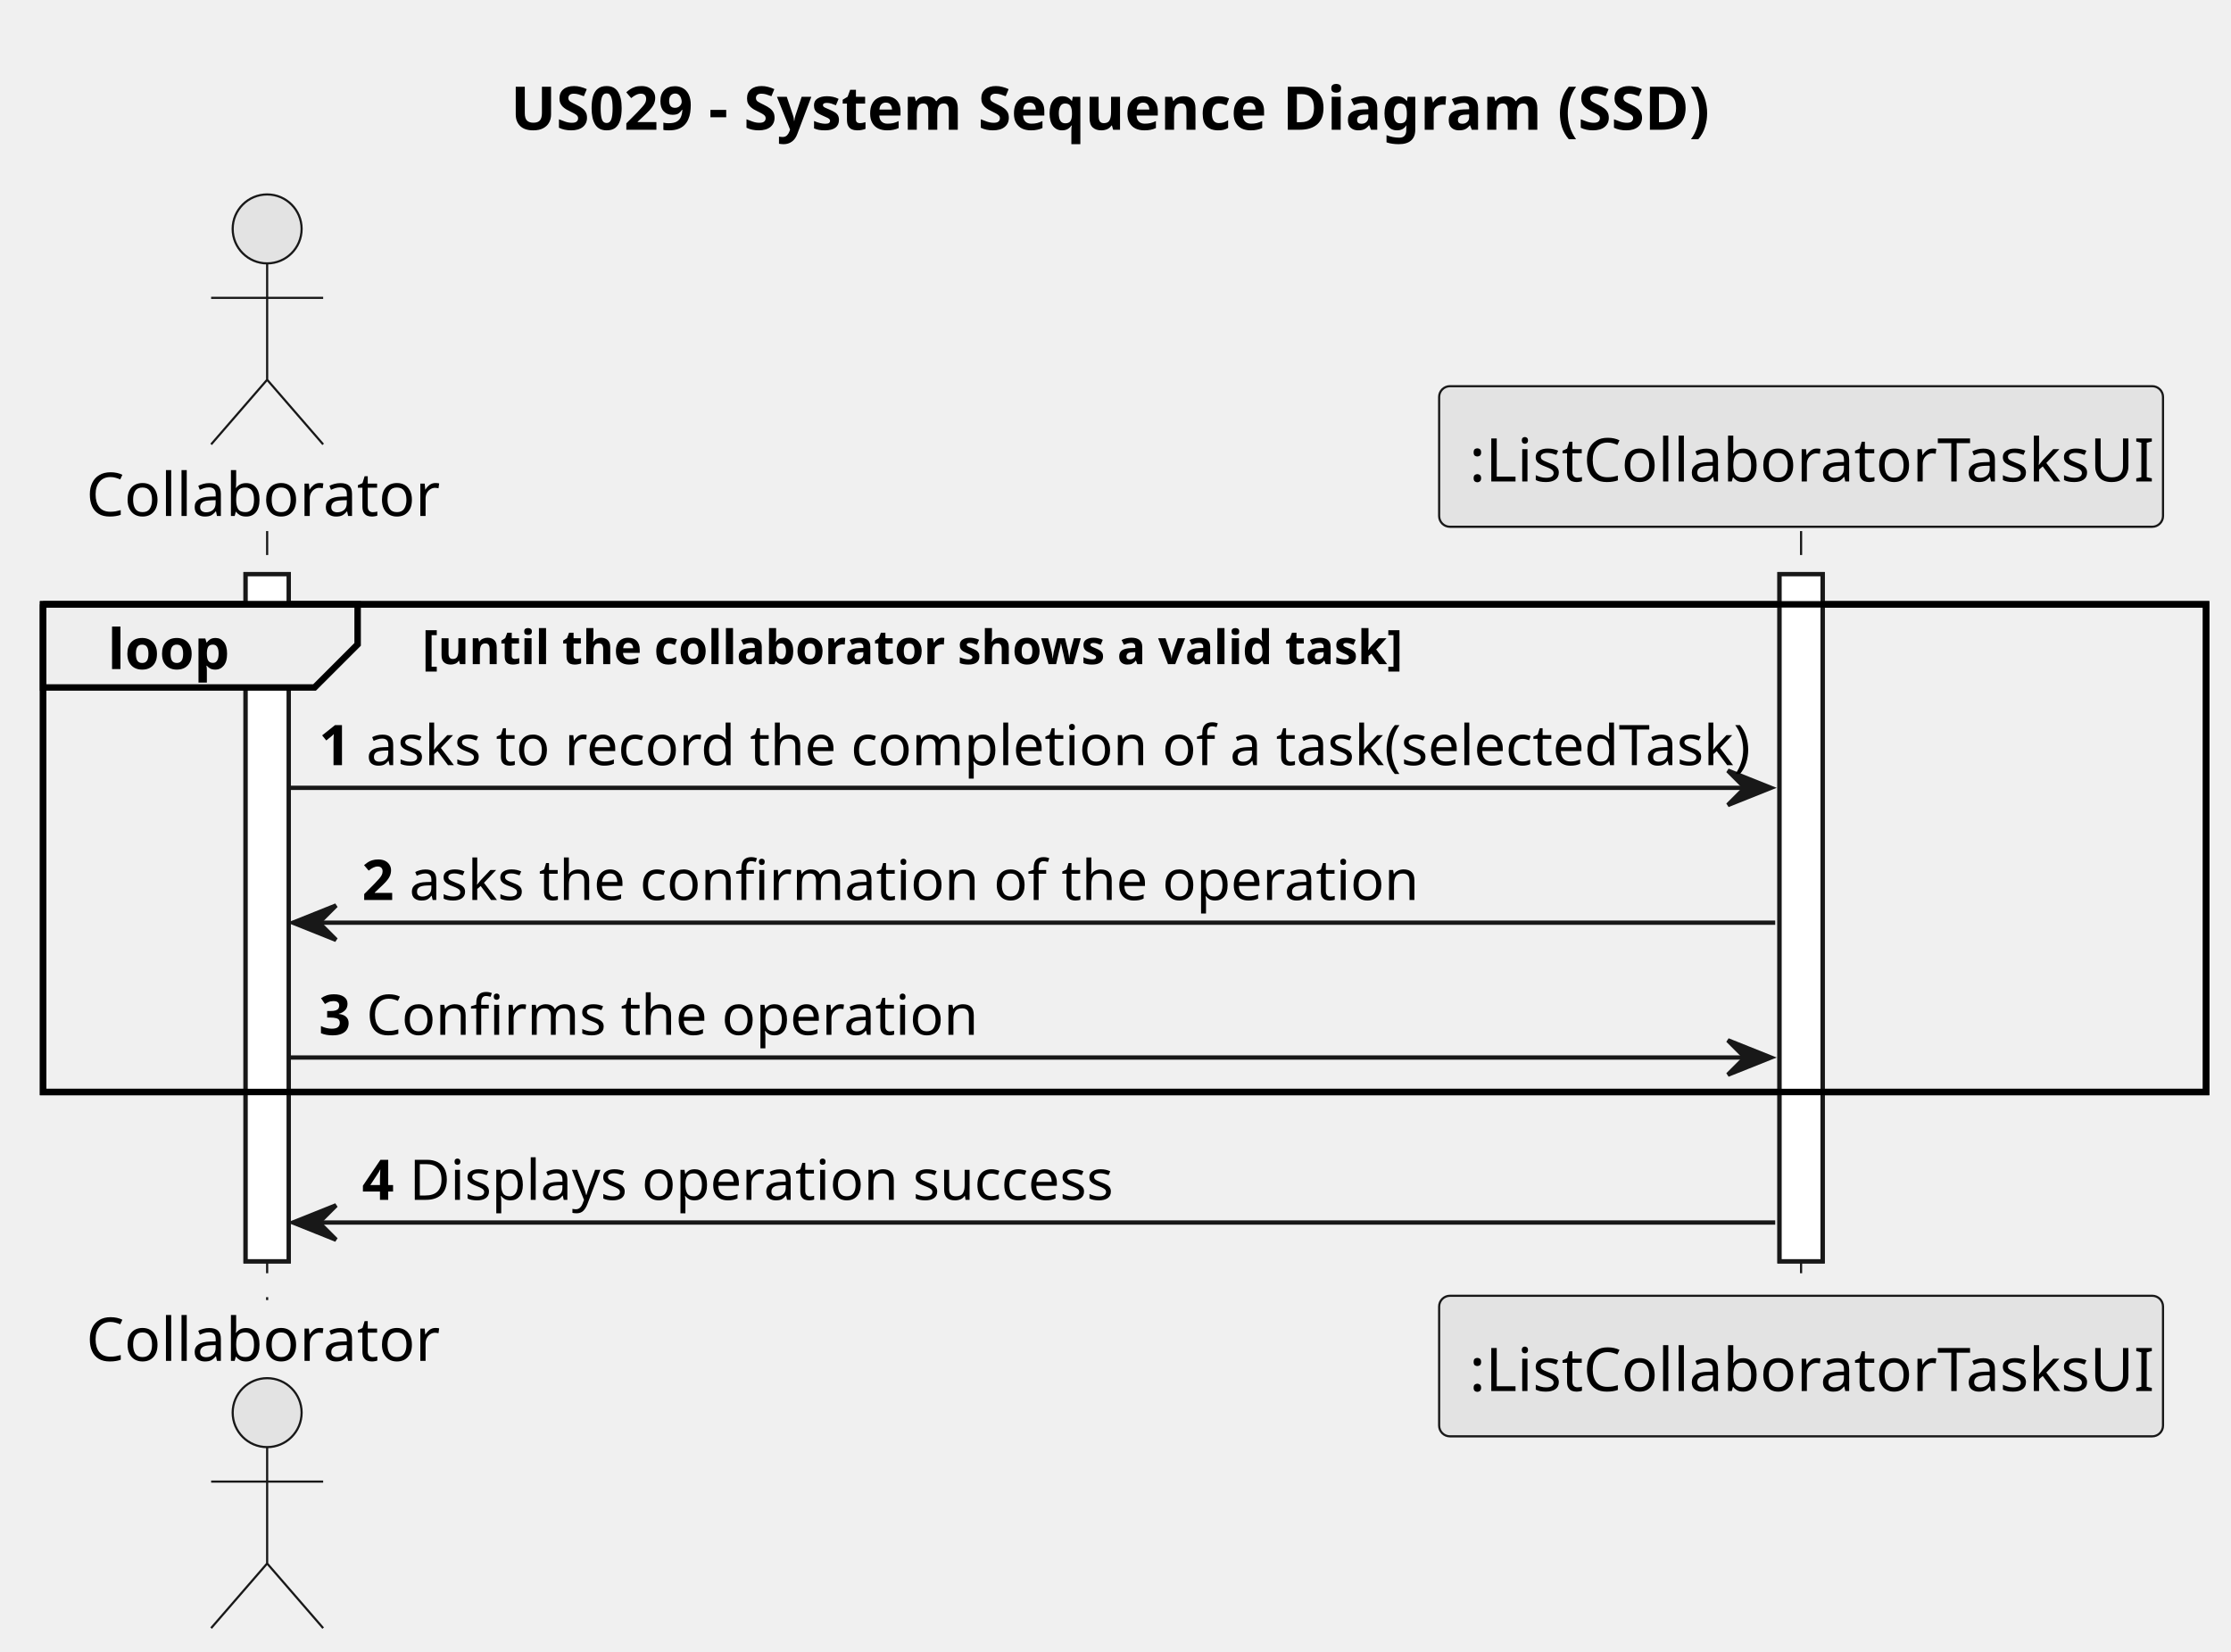
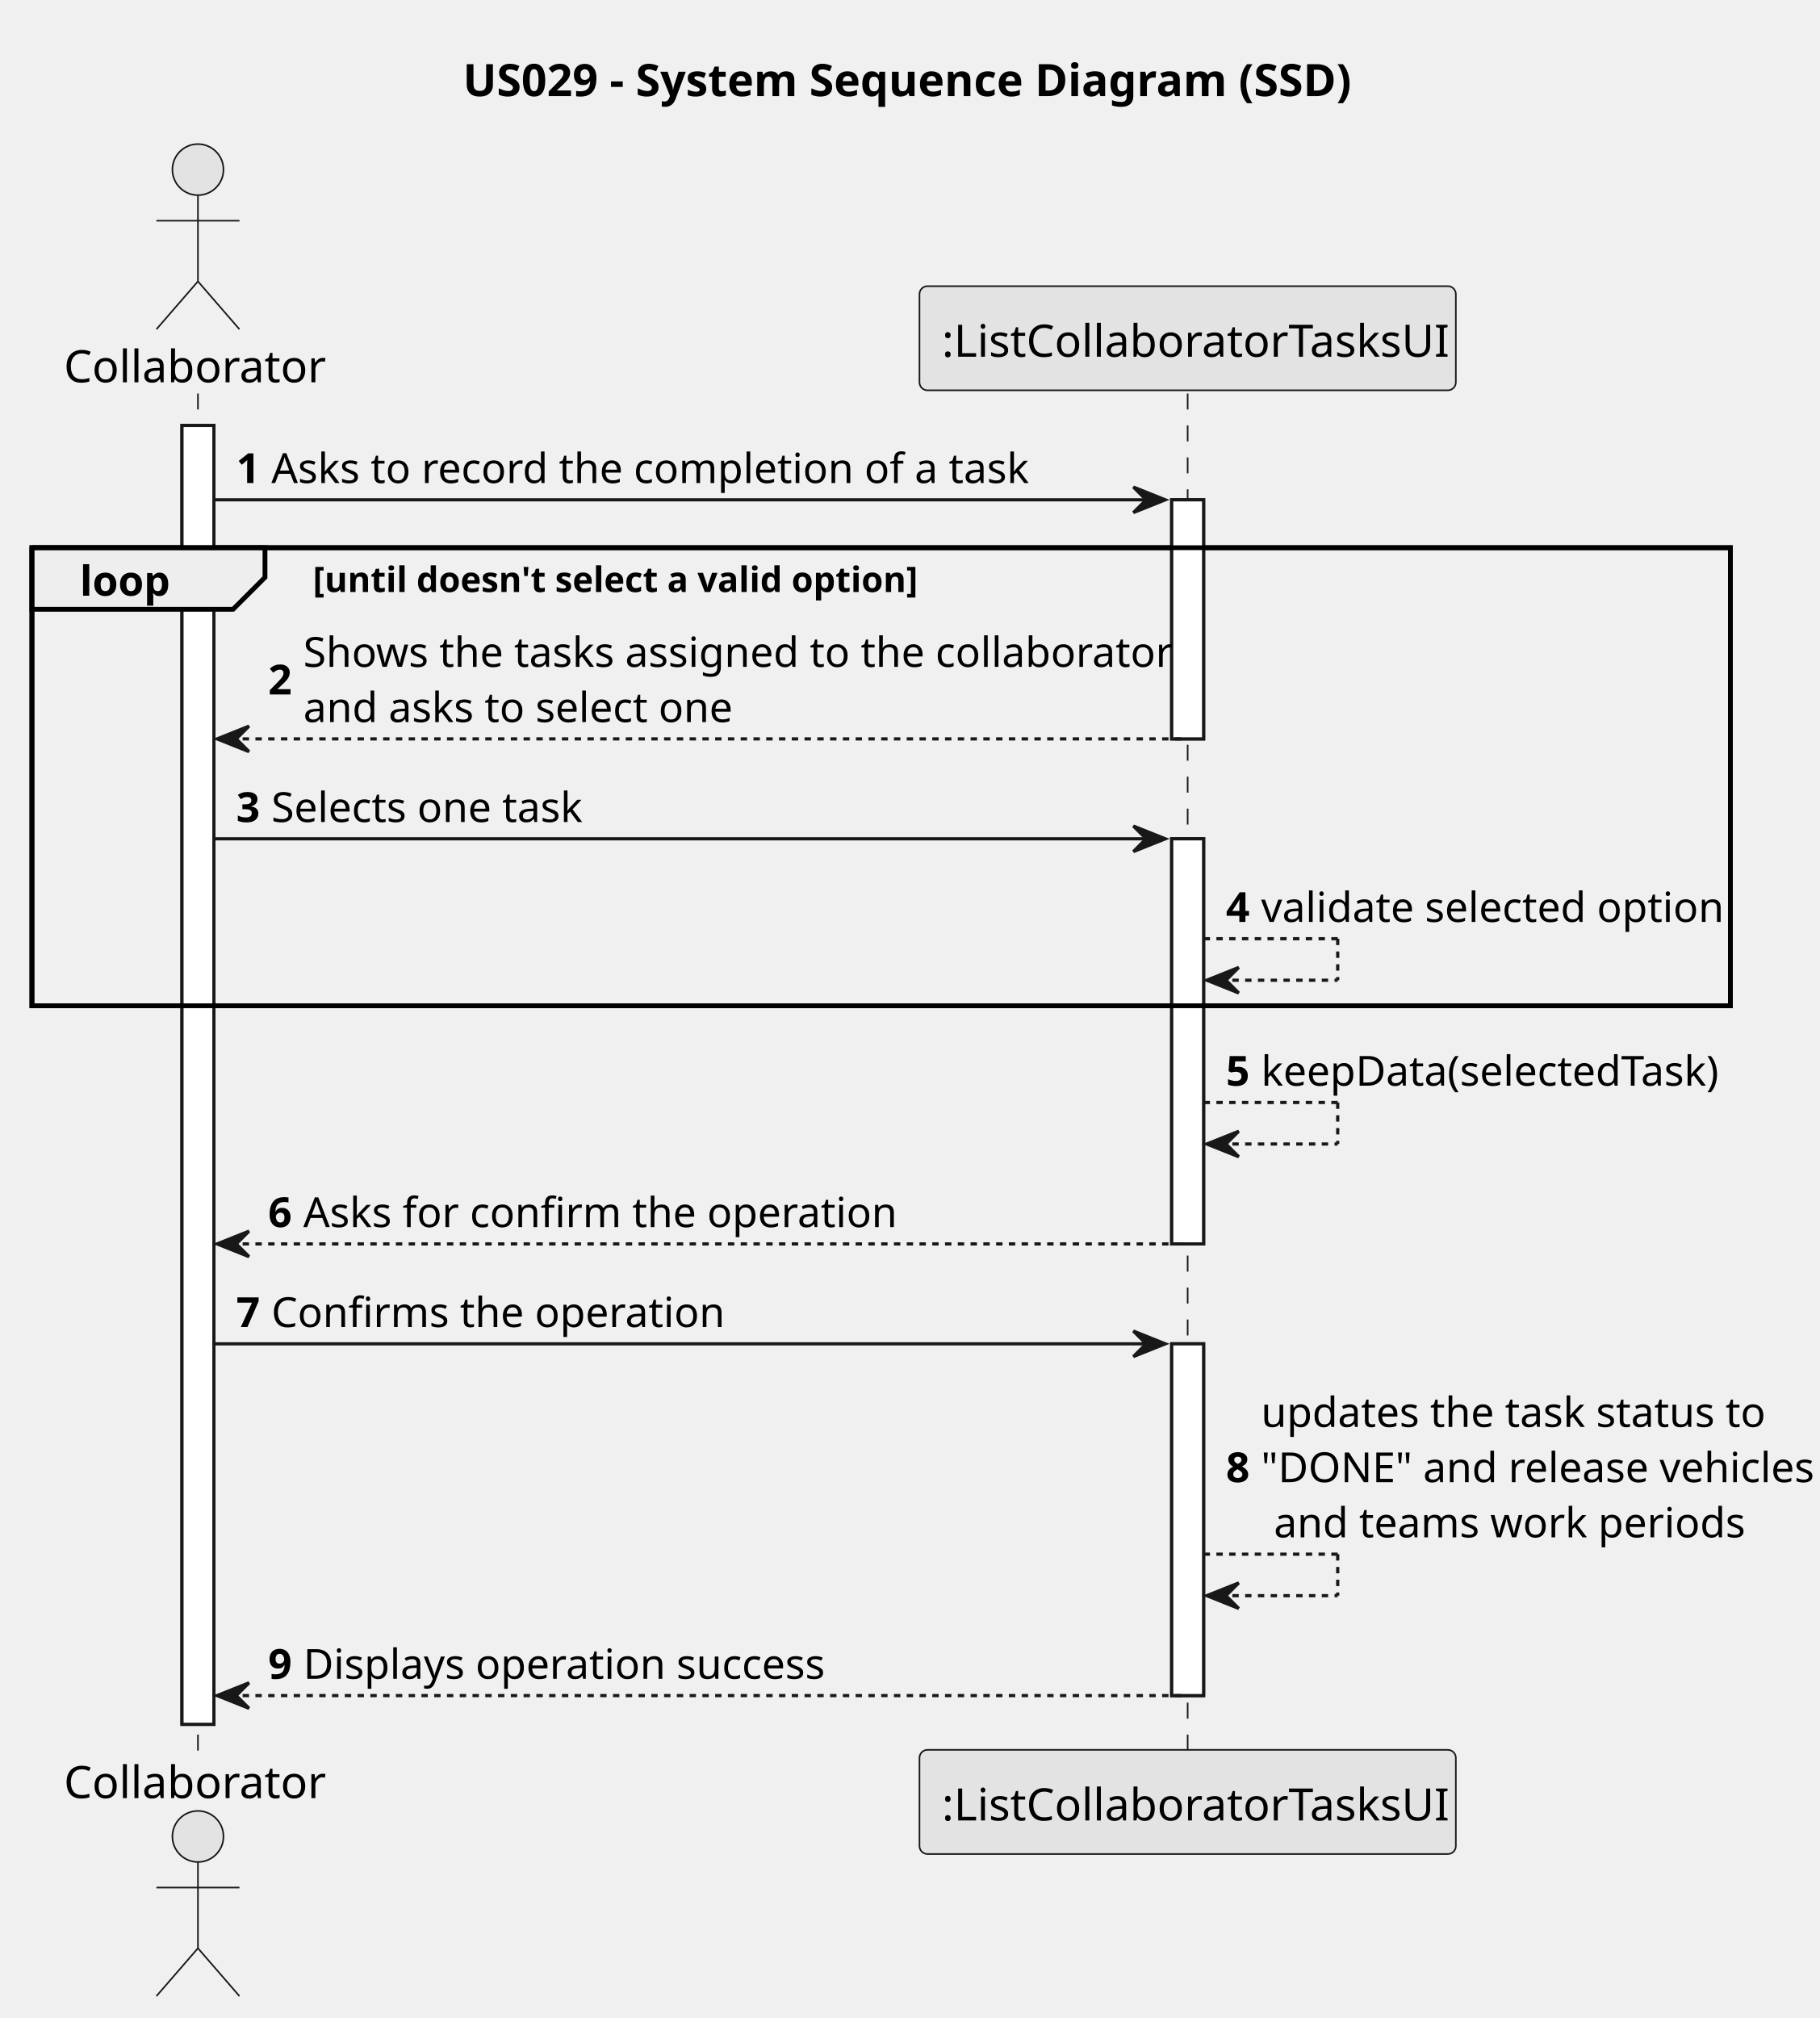
- <svg xmlns="http://www.w3.org/2000/svg" contentStyleType="text/css" height="345.6px" preserveAspectRatio="none" style="width:466px;height:345px;background:#FFFFFF;" version="1.1" viewBox="0 0 466 345" width="466.2px" zoomAndPan="magnify">
+ <svg xmlns="http://www.w3.org/2000/svg" contentStyleType="text/css" height="632px" preserveAspectRatio="none" style="width:570px;height:632px;background:#FFFFFF;" version="1.1" viewBox="0 0 570 632" width="570px" zoomAndPan="magnify">
  <defs />
  <g>
-     <text fill="#000000" font-family="sans-serif" font-size="12.6" font-weight="bold" lengthAdjust="spacing" textLength="255.6" x="106.65" y="27.097">US029 - System Sequence Diagram (SSD)</text>
-     <rect fill="#FFFFFF" height="143.51" style="stroke:#181818;stroke-width:0.9;" width="9" x="51.3" y="119.918" />
-     <rect fill="#FFFFFF" height="143.51" style="stroke:#181818;stroke-width:0.9;" width="9" x="371.7" y="119.918" />
-     <rect fill="none" height="101.848" style="stroke:#000000;stroke-width:1.35;" width="451.8" x="9" y="126.218" />
-     <line style="stroke:#181818;stroke-width:0.45;stroke-dasharray:5.0,5.0;" x1="55.8" x2="55.8" y1="110.918" y2="271.527" />
-     <line style="stroke:#181818;stroke-width:0.45;stroke-dasharray:5.0,5.0;" x1="376.2" x2="376.2" y1="110.918" y2="271.527" />
-     <text fill="#000000" font-family="sans-serif" font-size="12.6" lengthAdjust="spacing" textLength="70.2" x="18" y="107.756">Collaborator</text>
-     <ellipse cx="55.8" cy="47.809" fill="#E3E3E3" rx="7.2" ry="7.2" style="stroke:#181818;stroke-width:0.45;" />
-     <path d="M55.8,55.009 L55.8,79.309 M44.1,62.209 L67.5,62.209 M55.8,79.309 L44.1,92.809 M55.8,79.309 L67.5,92.809 " fill="none" style="stroke:#181818;stroke-width:0.45;" />
-     <text fill="#000000" font-family="sans-serif" font-size="12.6" lengthAdjust="spacing" textLength="70.2" x="18" y="284.224">Collaborator</text>
-     <ellipse cx="55.8" cy="295.036" fill="#E3E3E3" rx="7.2" ry="7.2" style="stroke:#181818;stroke-width:0.45;" />
-     <path d="M55.8,302.236 L55.8,326.536 M44.1,309.437 L67.5,309.437 M55.8,326.536 L44.1,340.036 M55.8,326.536 L67.5,340.036 " fill="none" style="stroke:#181818;stroke-width:0.45;" />
-     <rect fill="#E3E3E3" height="29.359" rx="2.25" ry="2.25" style="stroke:#181818;stroke-width:0.45;" width="151.2" x="300.6" y="80.659" />
-     <text fill="#000000" font-family="sans-serif" font-size="12.6" lengthAdjust="spacing" textLength="138.6" x="306.9" y="100.556">:ListCollaboratorTasksUI</text>
-     <rect fill="#E3E3E3" height="29.359" rx="2.25" ry="2.25" style="stroke:#181818;stroke-width:0.45;" width="151.2" x="300.6" y="270.627" />
-     <text fill="#000000" font-family="sans-serif" font-size="12.6" lengthAdjust="spacing" textLength="138.6" x="306.9" y="290.524">:ListCollaboratorTasksUI</text>
-     <rect fill="#FFFFFF" height="143.51" style="stroke:#181818;stroke-width:0.9;" width="9" x="51.3" y="119.918" />
-     <rect fill="#FFFFFF" height="143.51" style="stroke:#181818;stroke-width:0.9;" width="9" x="371.7" y="119.918" />
-     <path d="M9,126.218 L74.7,126.218 L74.7,134.58 L65.7,143.58 L9,143.58 L9,126.218 " fill="#EEEEEE" style="stroke:#000000;stroke-width:1.35;" />
-     <rect fill="none" height="101.848" style="stroke:#000000;stroke-width:1.35;" width="451.8" x="9" y="126.218" />
-     <text fill="#000000" font-family="sans-serif" font-size="11.7" font-weight="bold" lengthAdjust="spacing" textLength="25.2" x="22.5" y="139.744">loop</text>
-     <text fill="#000000" font-family="sans-serif" font-size="9.9" font-weight="bold" lengthAdjust="spacing" textLength="204.3" x="88.2" y="138.701">[until the collaborator shows a valid task]</text>
-     <polygon fill="#181818" points="360.9,160.942,369.9,164.542,360.9,168.142,364.5,164.542" style="stroke:#181818;stroke-width:0.9;" />
-     <line style="stroke:#181818;stroke-width:0.9;" x1="60.3" x2="366.3" y1="164.542" y2="164.542" />
-     <text fill="#000000" font-family="sans-serif" font-size="11.7" font-weight="bold" lengthAdjust="spacing" textLength="6.3" x="66.6" y="159.805">1</text>
-     <text fill="#000000" font-family="sans-serif" font-size="11.7" lengthAdjust="spacing" textLength="279.9" x="76.5" y="159.805">asks to record the completion of a task(selectedTask)</text>
-     <polygon fill="#181818" points="70.2,189.104,61.2,192.704,70.2,196.304,66.6,192.704" style="stroke:#181818;stroke-width:0.9;" />
-     <line style="stroke:#181818;stroke-width:0.9;" x1="64.8" x2="370.8" y1="192.704" y2="192.704" />
-     <text fill="#000000" font-family="sans-serif" font-size="11.7" font-weight="bold" lengthAdjust="spacing" textLength="6.3" x="75.6" y="187.967">2</text>
-     <text fill="#000000" font-family="sans-serif" font-size="11.7" lengthAdjust="spacing" textLength="195.3" x="85.5" y="187.967">asks the confirmation of the operation</text>
-     <polygon fill="#181818" points="360.9,217.266,369.9,220.866,360.9,224.466,364.5,220.866" style="stroke:#181818;stroke-width:0.9;" />
-     <line style="stroke:#181818;stroke-width:0.9;" x1="60.3" x2="366.3" y1="220.866" y2="220.866" />
-     <text fill="#000000" font-family="sans-serif" font-size="11.7" font-weight="bold" lengthAdjust="spacing" textLength="6.3" x="66.6" y="216.129">3</text>
-     <text fill="#000000" font-family="sans-serif" font-size="11.7" lengthAdjust="spacing" textLength="117" x="76.5" y="216.129">Confirms the operation</text>
-     <polygon fill="#181818" points="70.2,251.727,61.2,255.327,70.2,258.928,66.6,255.327" style="stroke:#181818;stroke-width:0.9;" />
-     <line style="stroke:#181818;stroke-width:0.9;" x1="64.8" x2="370.8" y1="255.327" y2="255.327" />
-     <text fill="#000000" font-family="sans-serif" font-size="11.7" font-weight="bold" lengthAdjust="spacing" textLength="6.3" x="75.6" y="250.591">4</text>
-     <text fill="#000000" font-family="sans-serif" font-size="11.7" lengthAdjust="spacing" textLength="144" x="85.5" y="250.591">Displays operation success</text>
+     <text fill="#000000" font-family="sans-serif" font-size="14" font-weight="bold" lengthAdjust="spacing" textLength="284" x="145" y="30.107">US029 - System Sequence Diagram (SSD)</text>
+     <rect fill="#FFFFFF" height="406.783" style="stroke:#181818;stroke-width:1.0;" width="10" x="57" y="133.242" />
+     <rect fill="#FFFFFF" height="74.873" style="stroke:#181818;stroke-width:1.0;" width="10" x="367" y="156.533" />
+     <rect fill="#FFFFFF" height="126.873" style="stroke:#181818;stroke-width:1.0;" width="10" x="367" y="262.697" />
+     <rect fill="#FFFFFF" height="110.164" style="stroke:#181818;stroke-width:1.0;" width="10" x="367" y="420.861" />
+     <rect fill="none" height="143.455" style="stroke:#000000;stroke-width:1.5;" width="532" x="10" y="171.533" />
+     <line style="stroke:#181818;stroke-width:0.5;stroke-dasharray:5.0,5.0;" x1="62" x2="62" y1="123.242" y2="549.025" />
+     <line style="stroke:#181818;stroke-width:0.5;stroke-dasharray:5.0,5.0;" x1="372" x2="372" y1="123.242" y2="549.025" />
+     <text fill="#000000" font-family="sans-serif" font-size="14" lengthAdjust="spacing" textLength="78" x="20" y="119.728">Collaborator</text>
+     <ellipse cx="62" cy="53.121" fill="#E3E3E3" rx="8" ry="8" style="stroke:#181818;stroke-width:0.5;" />
+     <path d="M62,61.121 L62,88.121 M49,69.121 L75,69.121 M62,88.121 L49,103.121 M62,88.121 L75,103.121 " fill="none" style="stroke:#181818;stroke-width:0.5;" />
+     <text fill="#000000" font-family="sans-serif" font-size="14" lengthAdjust="spacing" textLength="78" x="20" y="563.133">Collaborator</text>
+     <ellipse cx="62" cy="575.146" fill="#E3E3E3" rx="8" ry="8" style="stroke:#181818;stroke-width:0.5;" />
+     <path d="M62,583.146 L62,610.146 M49,591.146 L75,591.146 M62,610.146 L49,625.146 M62,610.146 L75,625.146 " fill="none" style="stroke:#181818;stroke-width:0.5;" />
+     <rect fill="#E3E3E3" height="32.621" rx="2.5" ry="2.5" style="stroke:#181818;stroke-width:0.5;" width="168" x="288" y="89.621" />
+     <text fill="#000000" font-family="sans-serif" font-size="14" lengthAdjust="spacing" textLength="154" x="295" y="111.728">:ListCollaboratorTasksUI</text>
+     <rect fill="#E3E3E3" height="32.621" rx="2.5" ry="2.5" style="stroke:#181818;stroke-width:0.5;" width="168" x="288" y="548.025" />
+     <text fill="#000000" font-family="sans-serif" font-size="14" lengthAdjust="spacing" textLength="154" x="295" y="570.133">:ListCollaboratorTasksUI</text>
+     <rect fill="#FFFFFF" height="406.783" style="stroke:#181818;stroke-width:1.0;" width="10" x="57" y="133.242" />
+     <rect fill="#FFFFFF" height="74.873" style="stroke:#181818;stroke-width:1.0;" width="10" x="367" y="156.533" />
+     <rect fill="#FFFFFF" height="126.873" style="stroke:#181818;stroke-width:1.0;" width="10" x="367" y="262.697" />
+     <rect fill="#FFFFFF" height="110.164" style="stroke:#181818;stroke-width:1.0;" width="10" x="367" y="420.861" />
+     <polygon fill="#181818" points="355,152.533,365,156.533,355,160.533,359,156.533" style="stroke:#181818;stroke-width:1.0;" />
+     <line style="stroke:#181818;stroke-width:1.0;" x1="67" x2="361" y1="156.533" y2="156.533" />
+     <text fill="#000000" font-family="sans-serif" font-size="13" font-weight="bold" lengthAdjust="spacing" textLength="7" x="74" y="151.27">1</text>
+     <text fill="#000000" font-family="sans-serif" font-size="13" lengthAdjust="spacing" textLength="228" x="85" y="151.27">Asks to record the completion of a task</text>
+     <path d="M10,171.533 L83,171.533 L83,180.824 L73,190.824 L10,190.824 L10,171.533 " fill="#EEEEEE" style="stroke:#000000;stroke-width:1.5;" />
+     <rect fill="none" height="143.455" style="stroke:#000000;stroke-width:1.5;" width="532" x="10" y="171.533" />
+     <text fill="#000000" font-family="sans-serif" font-size="13" font-weight="bold" lengthAdjust="spacing" textLength="28" x="25" y="186.561">loop</text>
+     <text fill="#000000" font-family="sans-serif" font-size="11" font-weight="bold" lengthAdjust="spacing" textLength="189" x="98" y="185.403">[until doesn't select a valid option]</text>
+     <polygon fill="#181818" points="78,227.406,68,231.406,78,235.406,74,231.406" style="stroke:#181818;stroke-width:1.0;" />
+     <line style="stroke:#181818;stroke-width:1.0;stroke-dasharray:2.0,2.0;" x1="72" x2="371" y1="231.406" y2="231.406" />
+     <text fill="#000000" font-family="sans-serif" font-size="13" font-weight="bold" lengthAdjust="spacing" textLength="7" x="84" y="217.498">2</text>
+     <text fill="#000000" font-family="sans-serif" font-size="13" lengthAdjust="spacing" textLength="261" x="95" y="208.852">Shows the tasks assigned to the collaborator</text>
+     <text fill="#000000" font-family="sans-serif" font-size="13" lengthAdjust="spacing" textLength="132" x="95" y="226.144">and asks to select one</text>
+     <polygon fill="#181818" points="355,258.697,365,262.697,355,266.697,359,262.697" style="stroke:#181818;stroke-width:1.0;" />
+     <line style="stroke:#181818;stroke-width:1.0;" x1="67" x2="361" y1="262.697" y2="262.697" />
+     <text fill="#000000" font-family="sans-serif" font-size="13" font-weight="bold" lengthAdjust="spacing" textLength="7" x="74" y="257.435">3</text>
+     <text fill="#000000" font-family="sans-serif" font-size="13" lengthAdjust="spacing" textLength="98" x="85" y="257.435">Selects one task</text>
+     <line style="stroke:#181818;stroke-width:1.0;stroke-dasharray:2.0,2.0;" x1="377" x2="419" y1="293.988" y2="293.988" />
+     <line style="stroke:#181818;stroke-width:1.0;stroke-dasharray:2.0,2.0;" x1="419" x2="419" y1="293.988" y2="306.988" />
+     <line style="stroke:#181818;stroke-width:1.0;stroke-dasharray:2.0,2.0;" x1="378" x2="419" y1="306.988" y2="306.988" />
+     <polygon fill="#181818" points="388,302.988,378,306.988,388,310.988,384,306.988" style="stroke:#181818;stroke-width:1.0;" />
+     <text fill="#000000" font-family="sans-serif" font-size="13" font-weight="bold" lengthAdjust="spacing" textLength="7" x="384" y="288.726">4</text>
+     <text fill="#000000" font-family="sans-serif" font-size="13" lengthAdjust="spacing" textLength="135" x="395" y="288.726">validate selected option</text>
+     <line style="stroke:#181818;stroke-width:1.0;stroke-dasharray:2.0,2.0;" x1="377" x2="419" y1="345.279" y2="345.279" />
+     <line style="stroke:#181818;stroke-width:1.0;stroke-dasharray:2.0,2.0;" x1="419" x2="419" y1="345.279" y2="358.279" />
+     <line style="stroke:#181818;stroke-width:1.0;stroke-dasharray:2.0,2.0;" x1="378" x2="419" y1="358.279" y2="358.279" />
+     <polygon fill="#181818" points="388,354.279,378,358.279,388,362.279,384,358.279" style="stroke:#181818;stroke-width:1.0;" />
+     <text fill="#000000" font-family="sans-serif" font-size="13" font-weight="bold" lengthAdjust="spacing" textLength="7" x="384" y="340.017">5</text>
+     <text fill="#000000" font-family="sans-serif" font-size="13" lengthAdjust="spacing" textLength="140" x="395" y="340.017">keepData(selectedTask)</text>
+     <polygon fill="#181818" points="78,385.57,68,389.57,78,393.57,74,389.57" style="stroke:#181818;stroke-width:1.0;" />
+     <line style="stroke:#181818;stroke-width:1.0;stroke-dasharray:2.0,2.0;" x1="72" x2="371" y1="389.57" y2="389.57" />
+     <text fill="#000000" font-family="sans-serif" font-size="13" font-weight="bold" lengthAdjust="spacing" textLength="7" x="84" y="384.308">6</text>
+     <text fill="#000000" font-family="sans-serif" font-size="13" lengthAdjust="spacing" textLength="173" x="95" y="384.308">Asks for confirm the operation</text>
+     <polygon fill="#181818" points="355,416.861,365,420.861,355,424.861,359,420.861" style="stroke:#181818;stroke-width:1.0;" />
+     <line style="stroke:#181818;stroke-width:1.0;" x1="67" x2="361" y1="420.861" y2="420.861" />
+     <text fill="#000000" font-family="sans-serif" font-size="13" font-weight="bold" lengthAdjust="spacing" textLength="7" x="74" y="415.599">7</text>
+     <text fill="#000000" font-family="sans-serif" font-size="13" lengthAdjust="spacing" textLength="130" x="85" y="415.599">Confirms the operation</text>
+     <line style="stroke:#181818;stroke-width:1.0;stroke-dasharray:2.0,2.0;" x1="377" x2="419" y1="486.734" y2="486.734" />
+     <line style="stroke:#181818;stroke-width:1.0;stroke-dasharray:2.0,2.0;" x1="419" x2="419" y1="486.734" y2="499.734" />
+     <line style="stroke:#181818;stroke-width:1.0;stroke-dasharray:2.0,2.0;" x1="378" x2="419" y1="499.734" y2="499.734" />
+     <polygon fill="#181818" points="388,495.734,378,499.734,388,503.734,384,499.734" style="stroke:#181818;stroke-width:1.0;" />
+     <text fill="#000000" font-family="sans-serif" font-size="13" font-weight="bold" lengthAdjust="spacing" textLength="7" x="384" y="464.181">8</text>
+     <text fill="#000000" font-family="sans-serif" font-size="13" lengthAdjust="spacing" textLength="152" x="395" y="446.89">updates the task status to</text>
+     <text fill="#000000" font-family="sans-serif" font-size="13" lengthAdjust="spacing" textLength="168" x="395" y="464.181">"DONE" and release vehicles</text>
+     <text fill="#000000" font-family="sans-serif" font-size="13" lengthAdjust="spacing" textLength="138" x="399" y="481.472">and teams work periods</text>
+     <polygon fill="#181818" points="78,527.025,68,531.025,78,535.025,74,531.025" style="stroke:#181818;stroke-width:1.0;" />
+     <line style="stroke:#181818;stroke-width:1.0;stroke-dasharray:2.0,2.0;" x1="72" x2="371" y1="531.025" y2="531.025" />
+     <text fill="#000000" font-family="sans-serif" font-size="13" font-weight="bold" lengthAdjust="spacing" textLength="7" x="84" y="525.763">9</text>
+     <text fill="#000000" font-family="sans-serif" font-size="13" lengthAdjust="spacing" textLength="160" x="95" y="525.763">Displays operation success</text>
  </g>
</svg>
